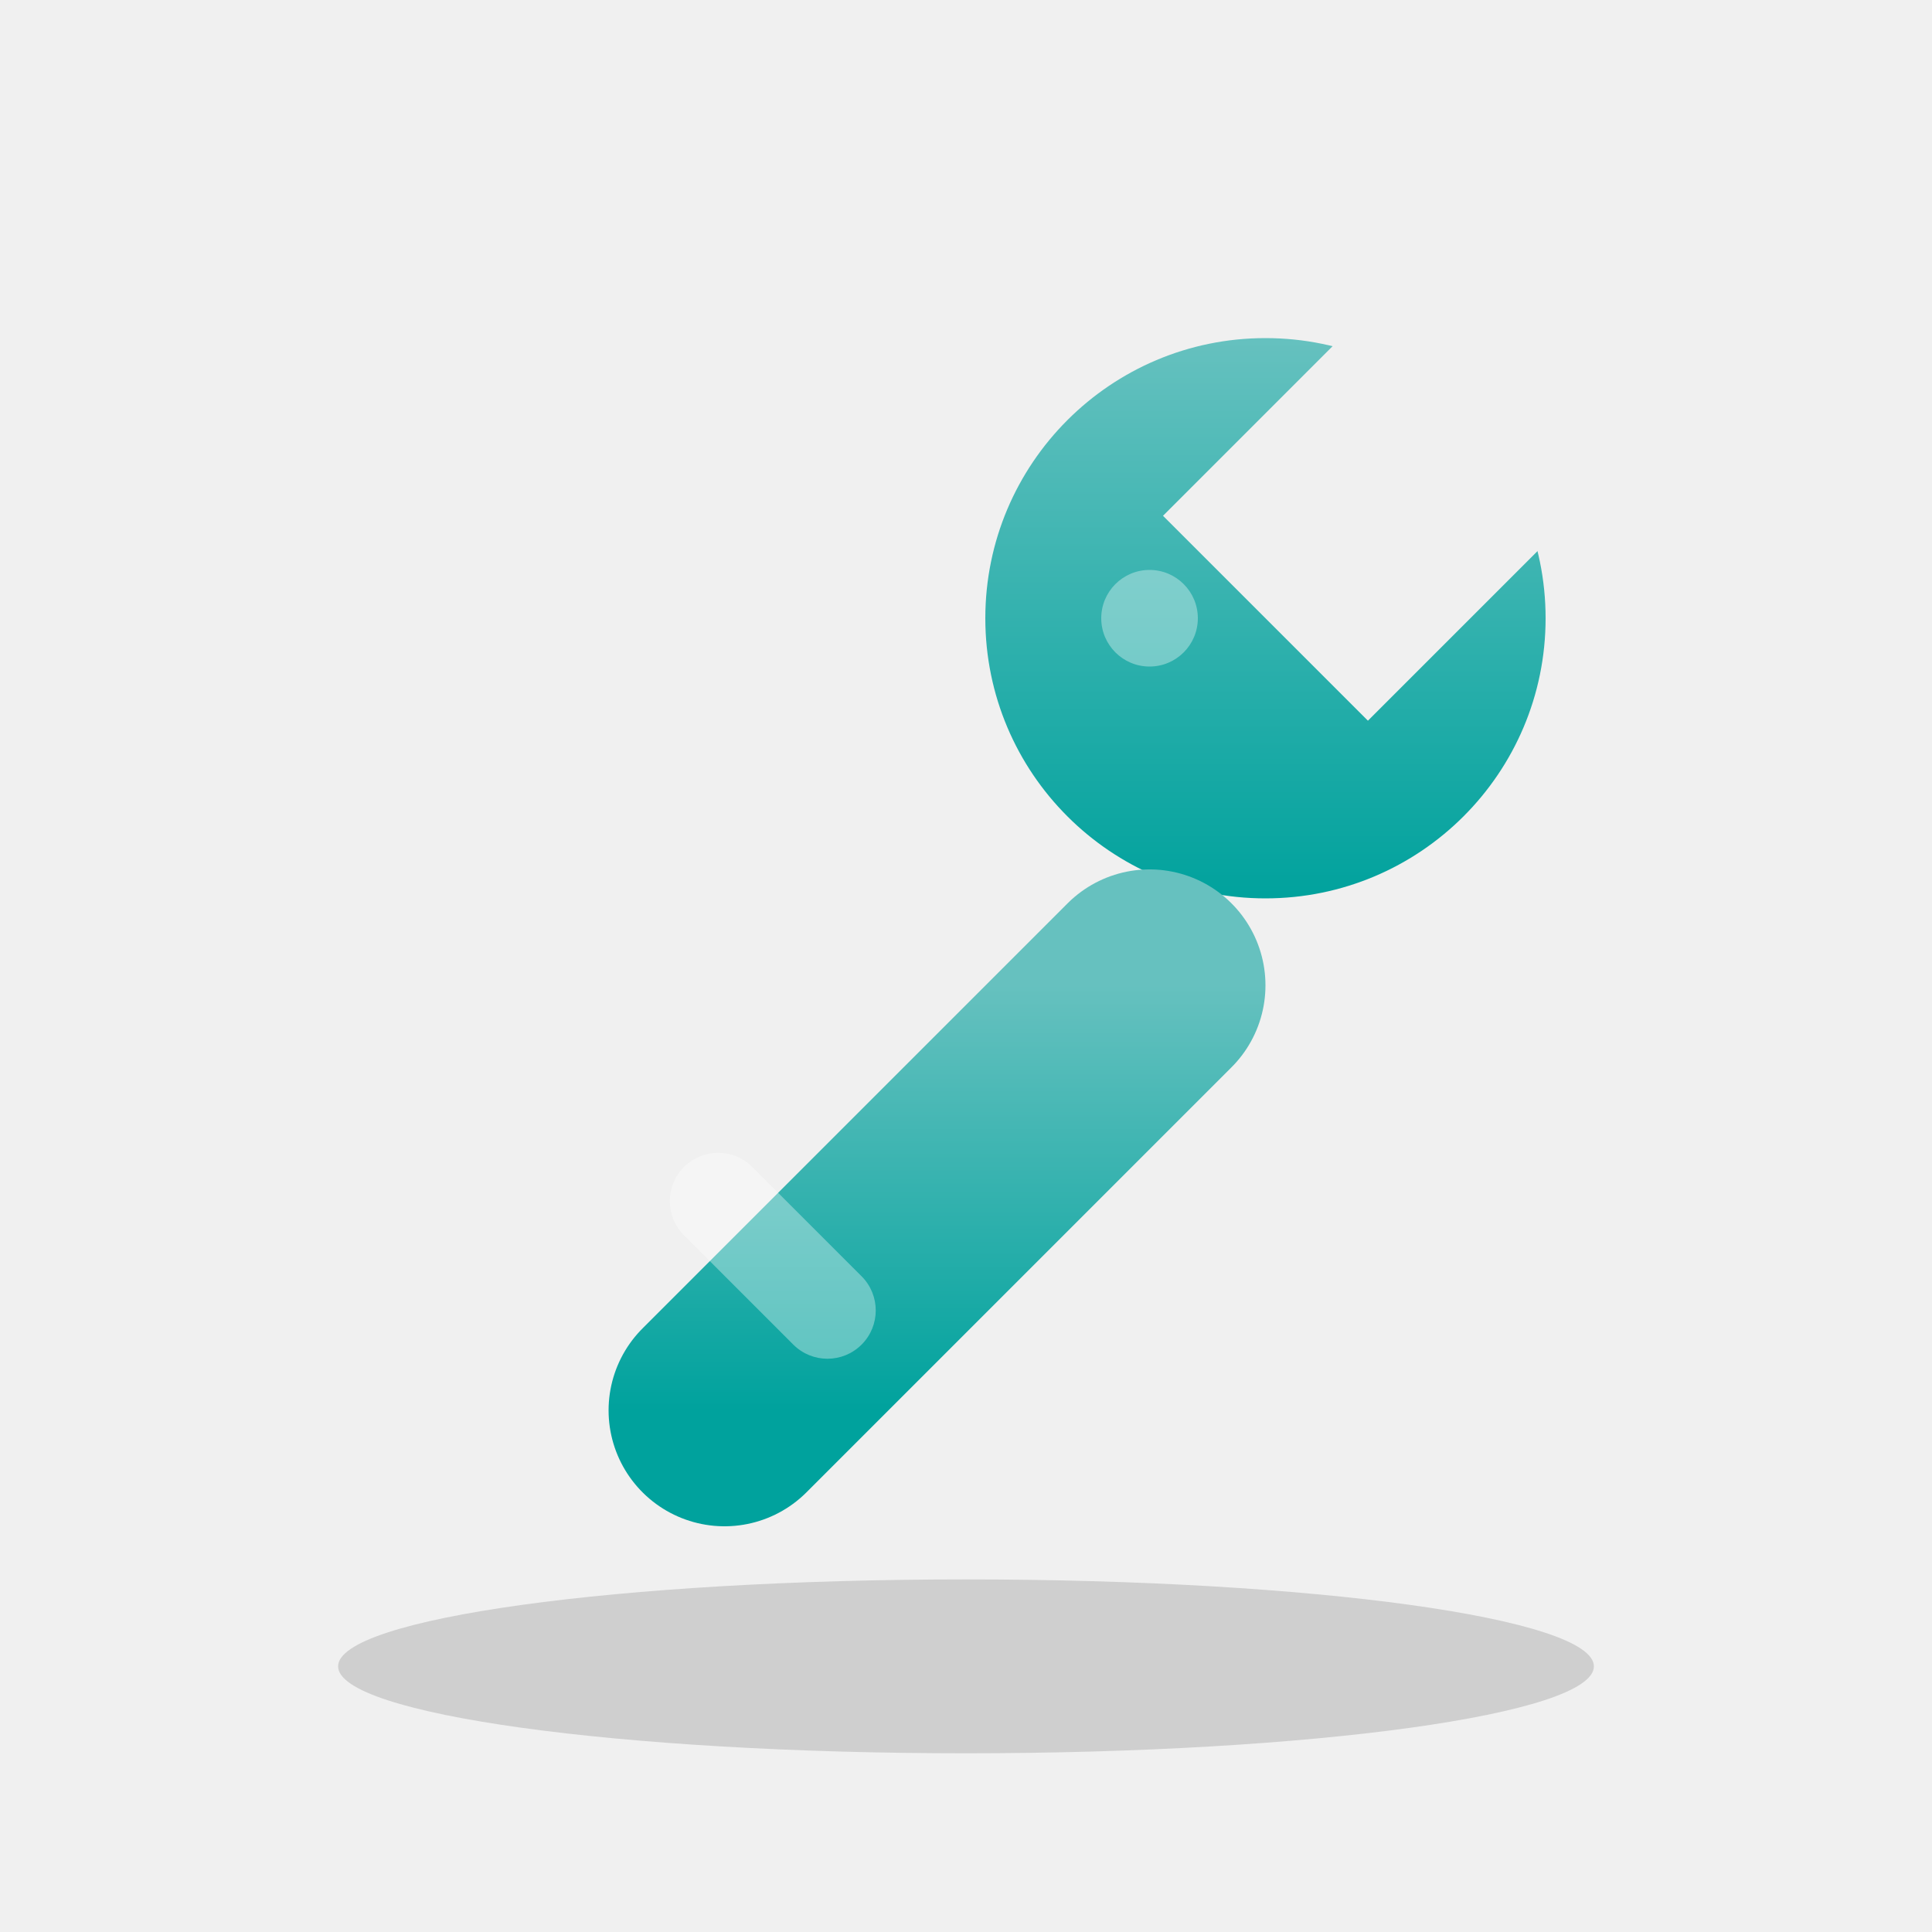
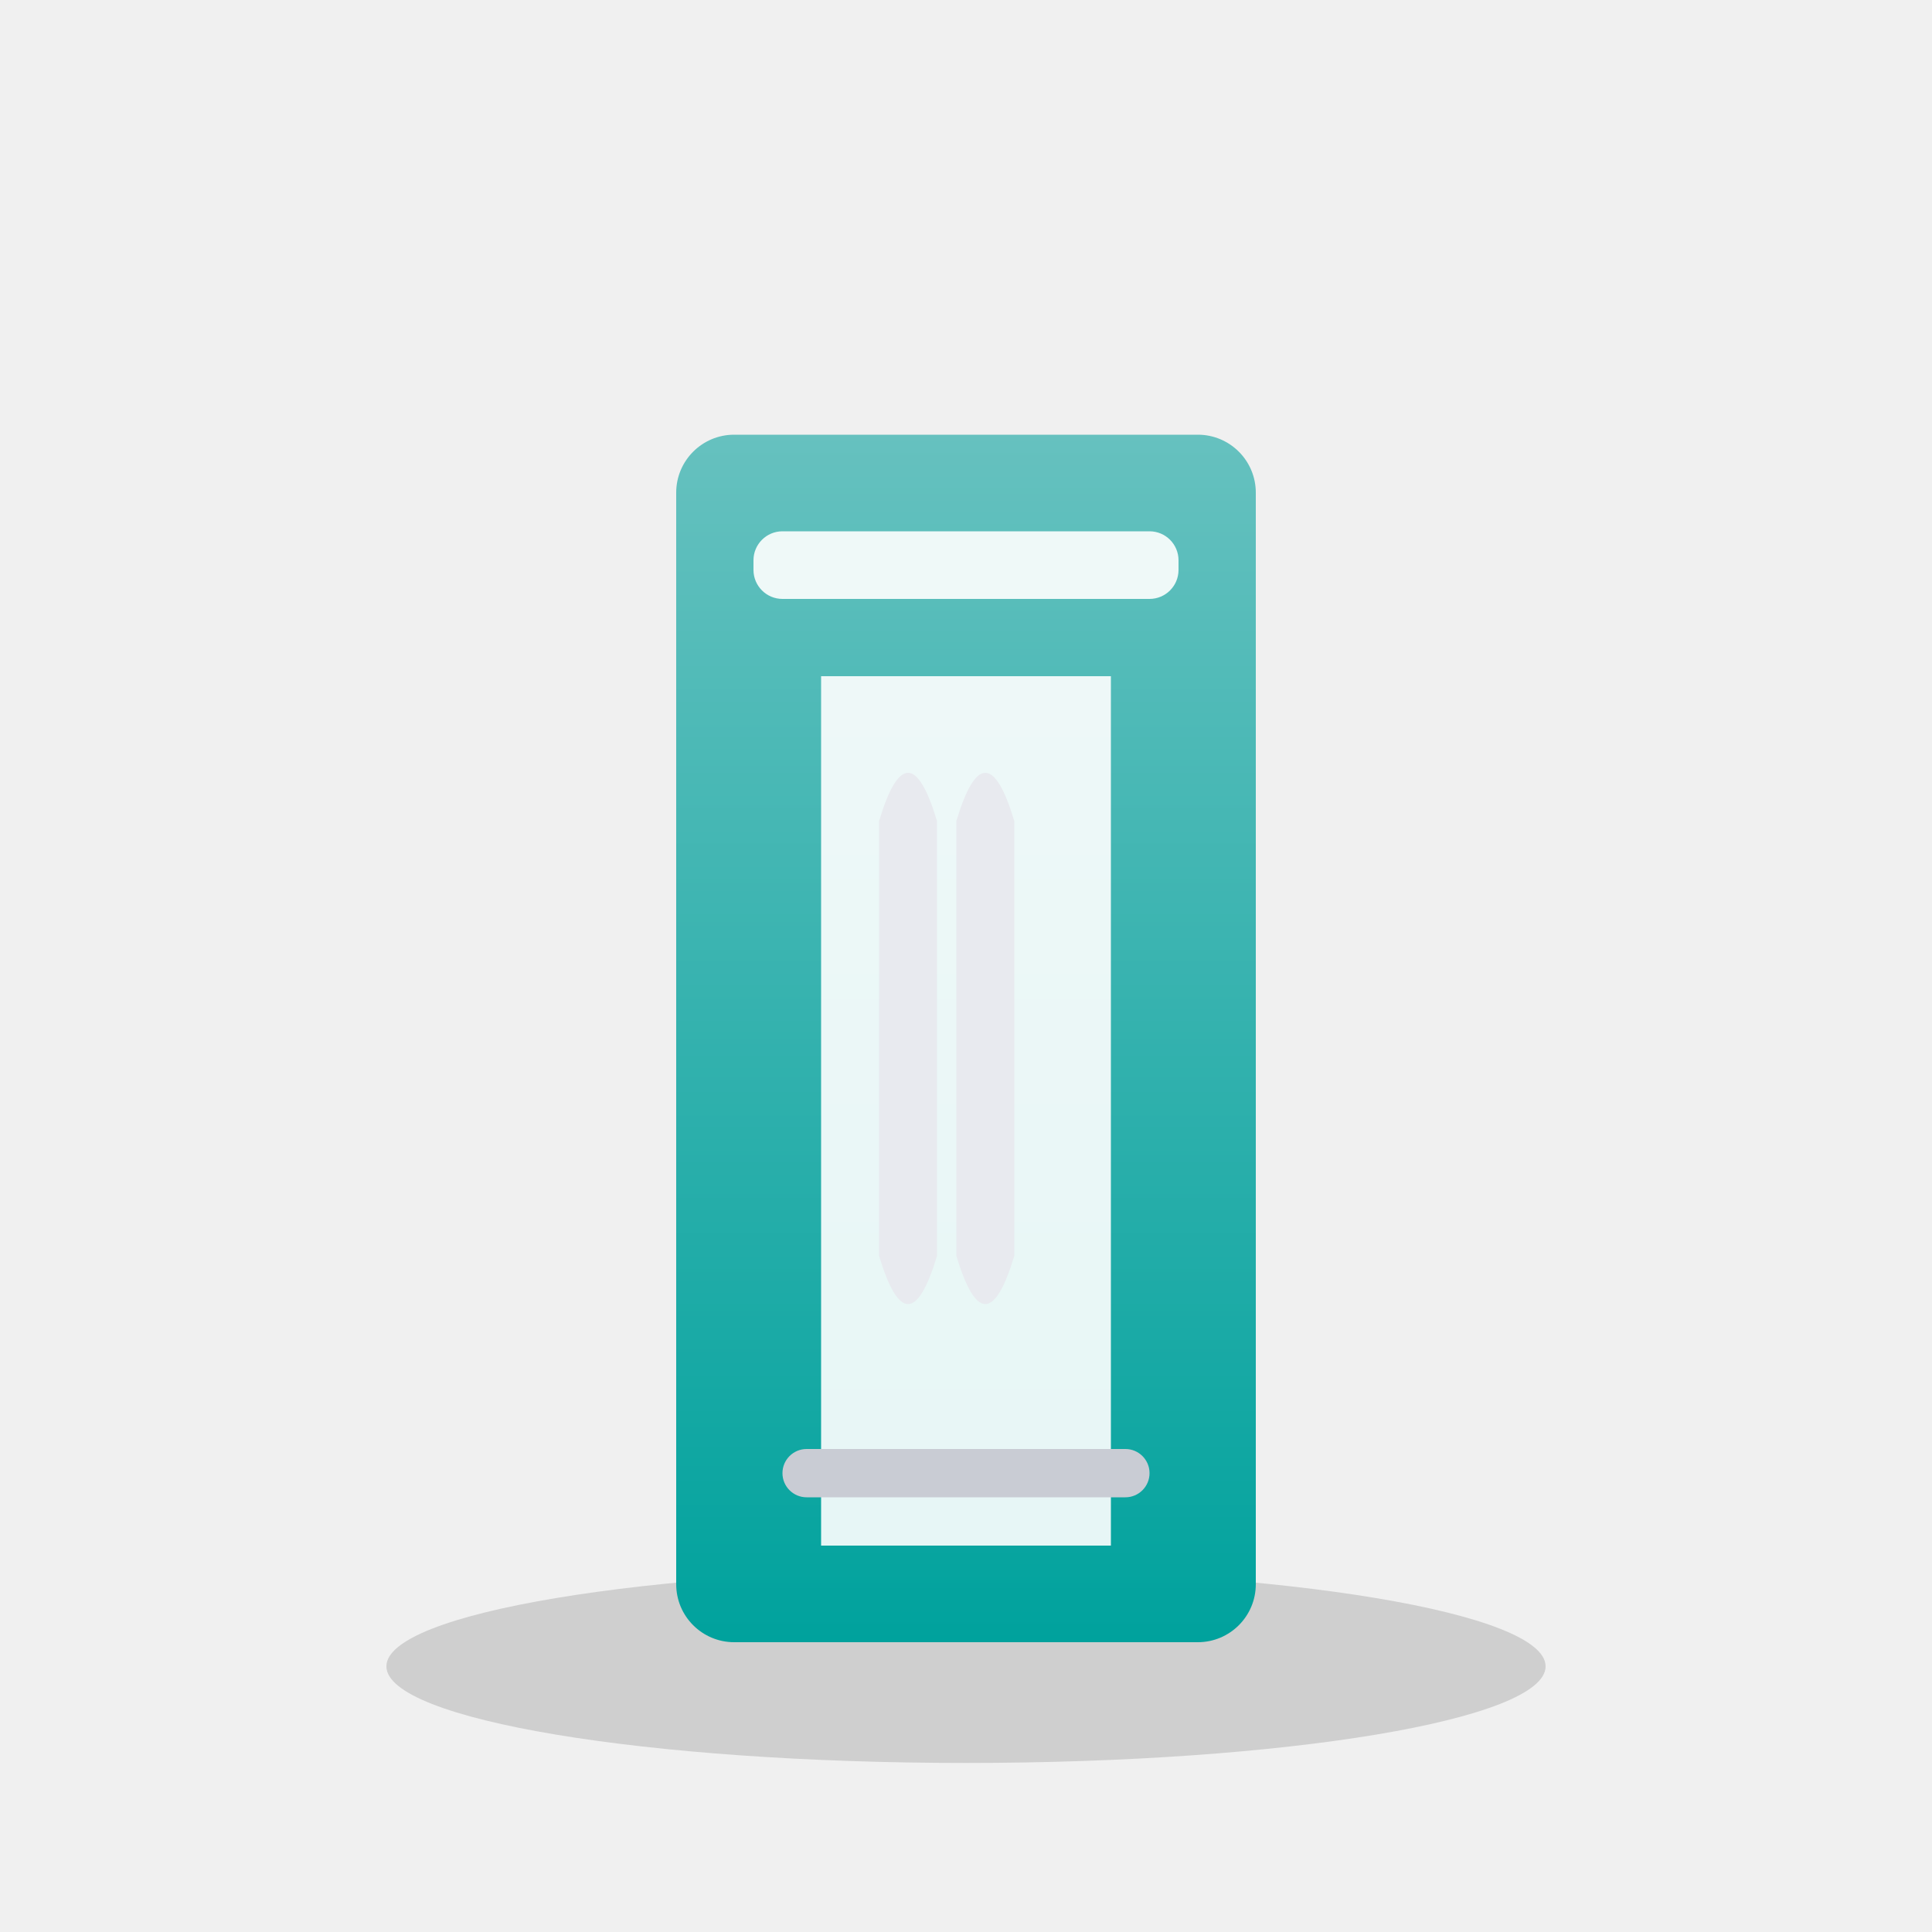
<svg xmlns="http://www.w3.org/2000/svg" viewBox="0 0 400 400" width="400" height="400">
  <defs>
-     <linearGradient id="g-wrench-prod-08" x1="0" y1="0" x2="0" y2="1">
+     <linearGradient id="g-gloves-prod-08" x1="0" y1="0" x2="0" y2="1">
      <stop offset="0" stop-color="#66c1bf" />
      <stop offset="1" stop-color="#00a29d" />
    </linearGradient>
  </defs>
-   <ellipse cx="200" cy="345" rx="130" ry="18" fill="#000" opacity="0.14" />
-   <mask id="jaw-cut">
-     <rect x="0" y="0" width="400" height="400" fill="#ffffff" />
-     <rect x="262" y="98" width="170" height="60" transform="rotate(-45 262 128)" fill="#000000" />
-   </mask>
-   <circle cx="262" cy="128" r="58" fill="url(#g-wrench-prod-08)" mask="url(#jaw-cut)" />
-   <path d="M150 292 L238 204" stroke="url(#g-wrench-prod-08)" stroke-width="48" stroke-linecap="round" />
-   <rect x="150" y="234" width="20" height="52" rx="10" transform="rotate(-45 160 260)" fill="#ffffff" opacity="0.35" />
-   <circle cx="238" cy="128" r="10" fill="#ffffff" opacity="0.35" />
+   <ellipse cx="200" cy="345" rx="120" ry="20" fill="#000" opacity="0.14" />
+   <rect x="140" y="90" width="120" height="250" rx="12" fill="url(#g-gloves-prod-08)" />
+   <rect x="156" y="110" width="88" height="14" rx="6" fill="#ffffff" opacity="0.9" />
+   <path d="M170 140 L230 140 L230 320 L170 320 Z" fill="#ffffff" opacity="0.9" />
+   <path d="M182 170 Q188 150 194 170 L194 260 Q188 280 182 260 Z" fill="#e8eaef" />
+   <path d="M198 170 Q204 150 210 170 L210 260 Q204 280 198 260 Z" fill="#e8eaef" />
+   <rect x="162" y="300" width="76" height="10" rx="5" fill="#c9ccd4" />
</svg>
